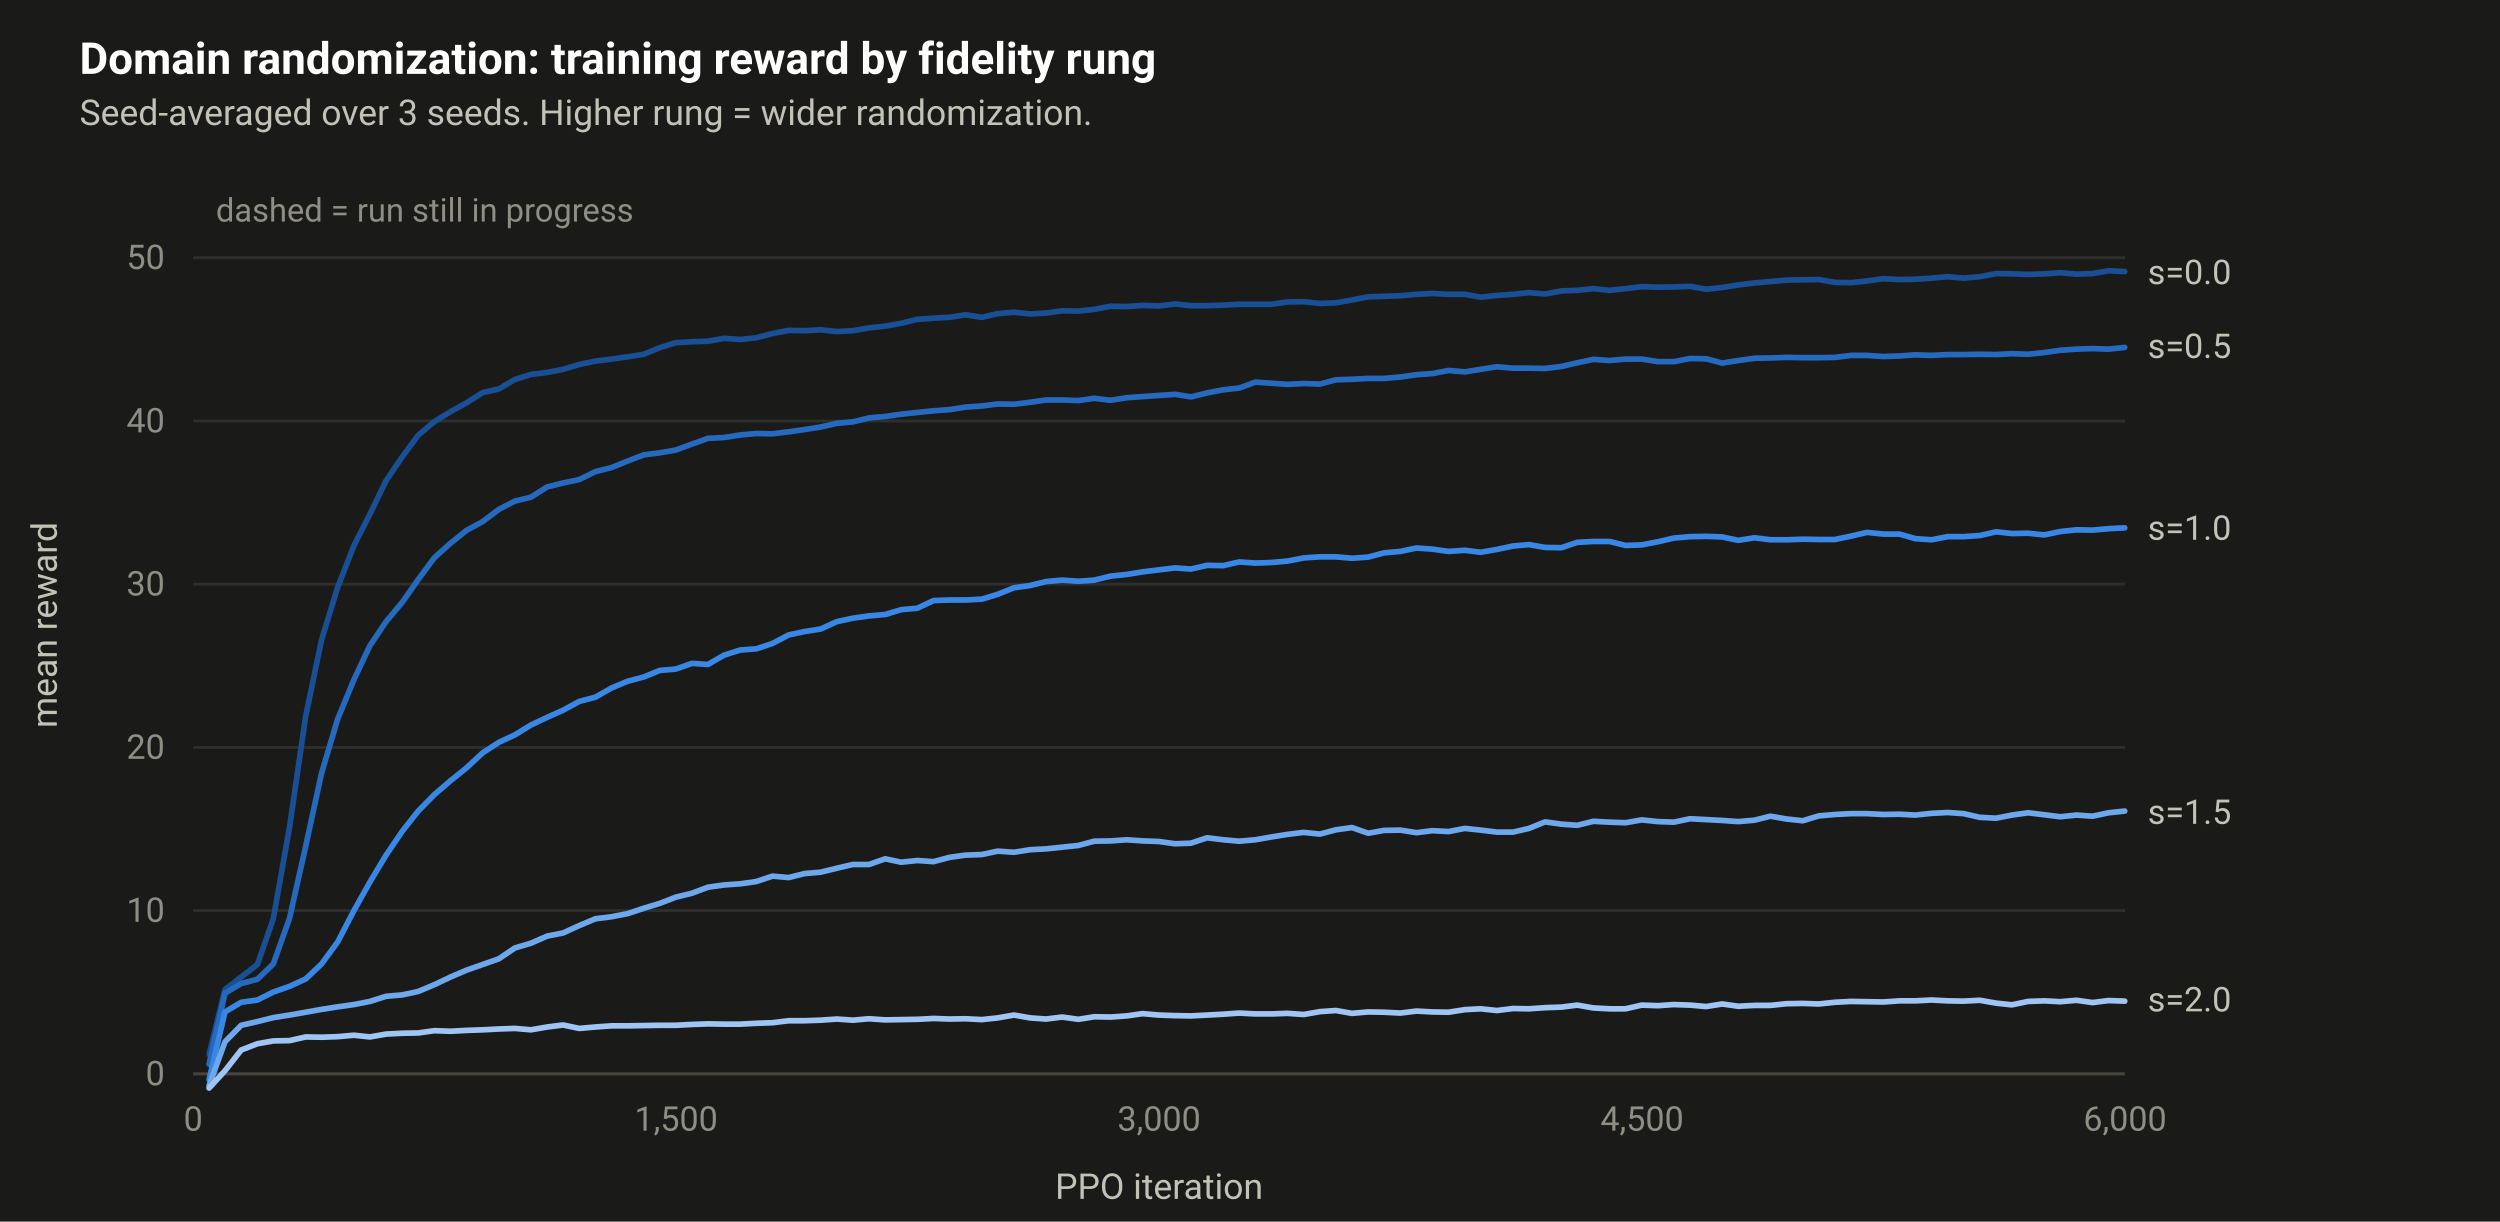
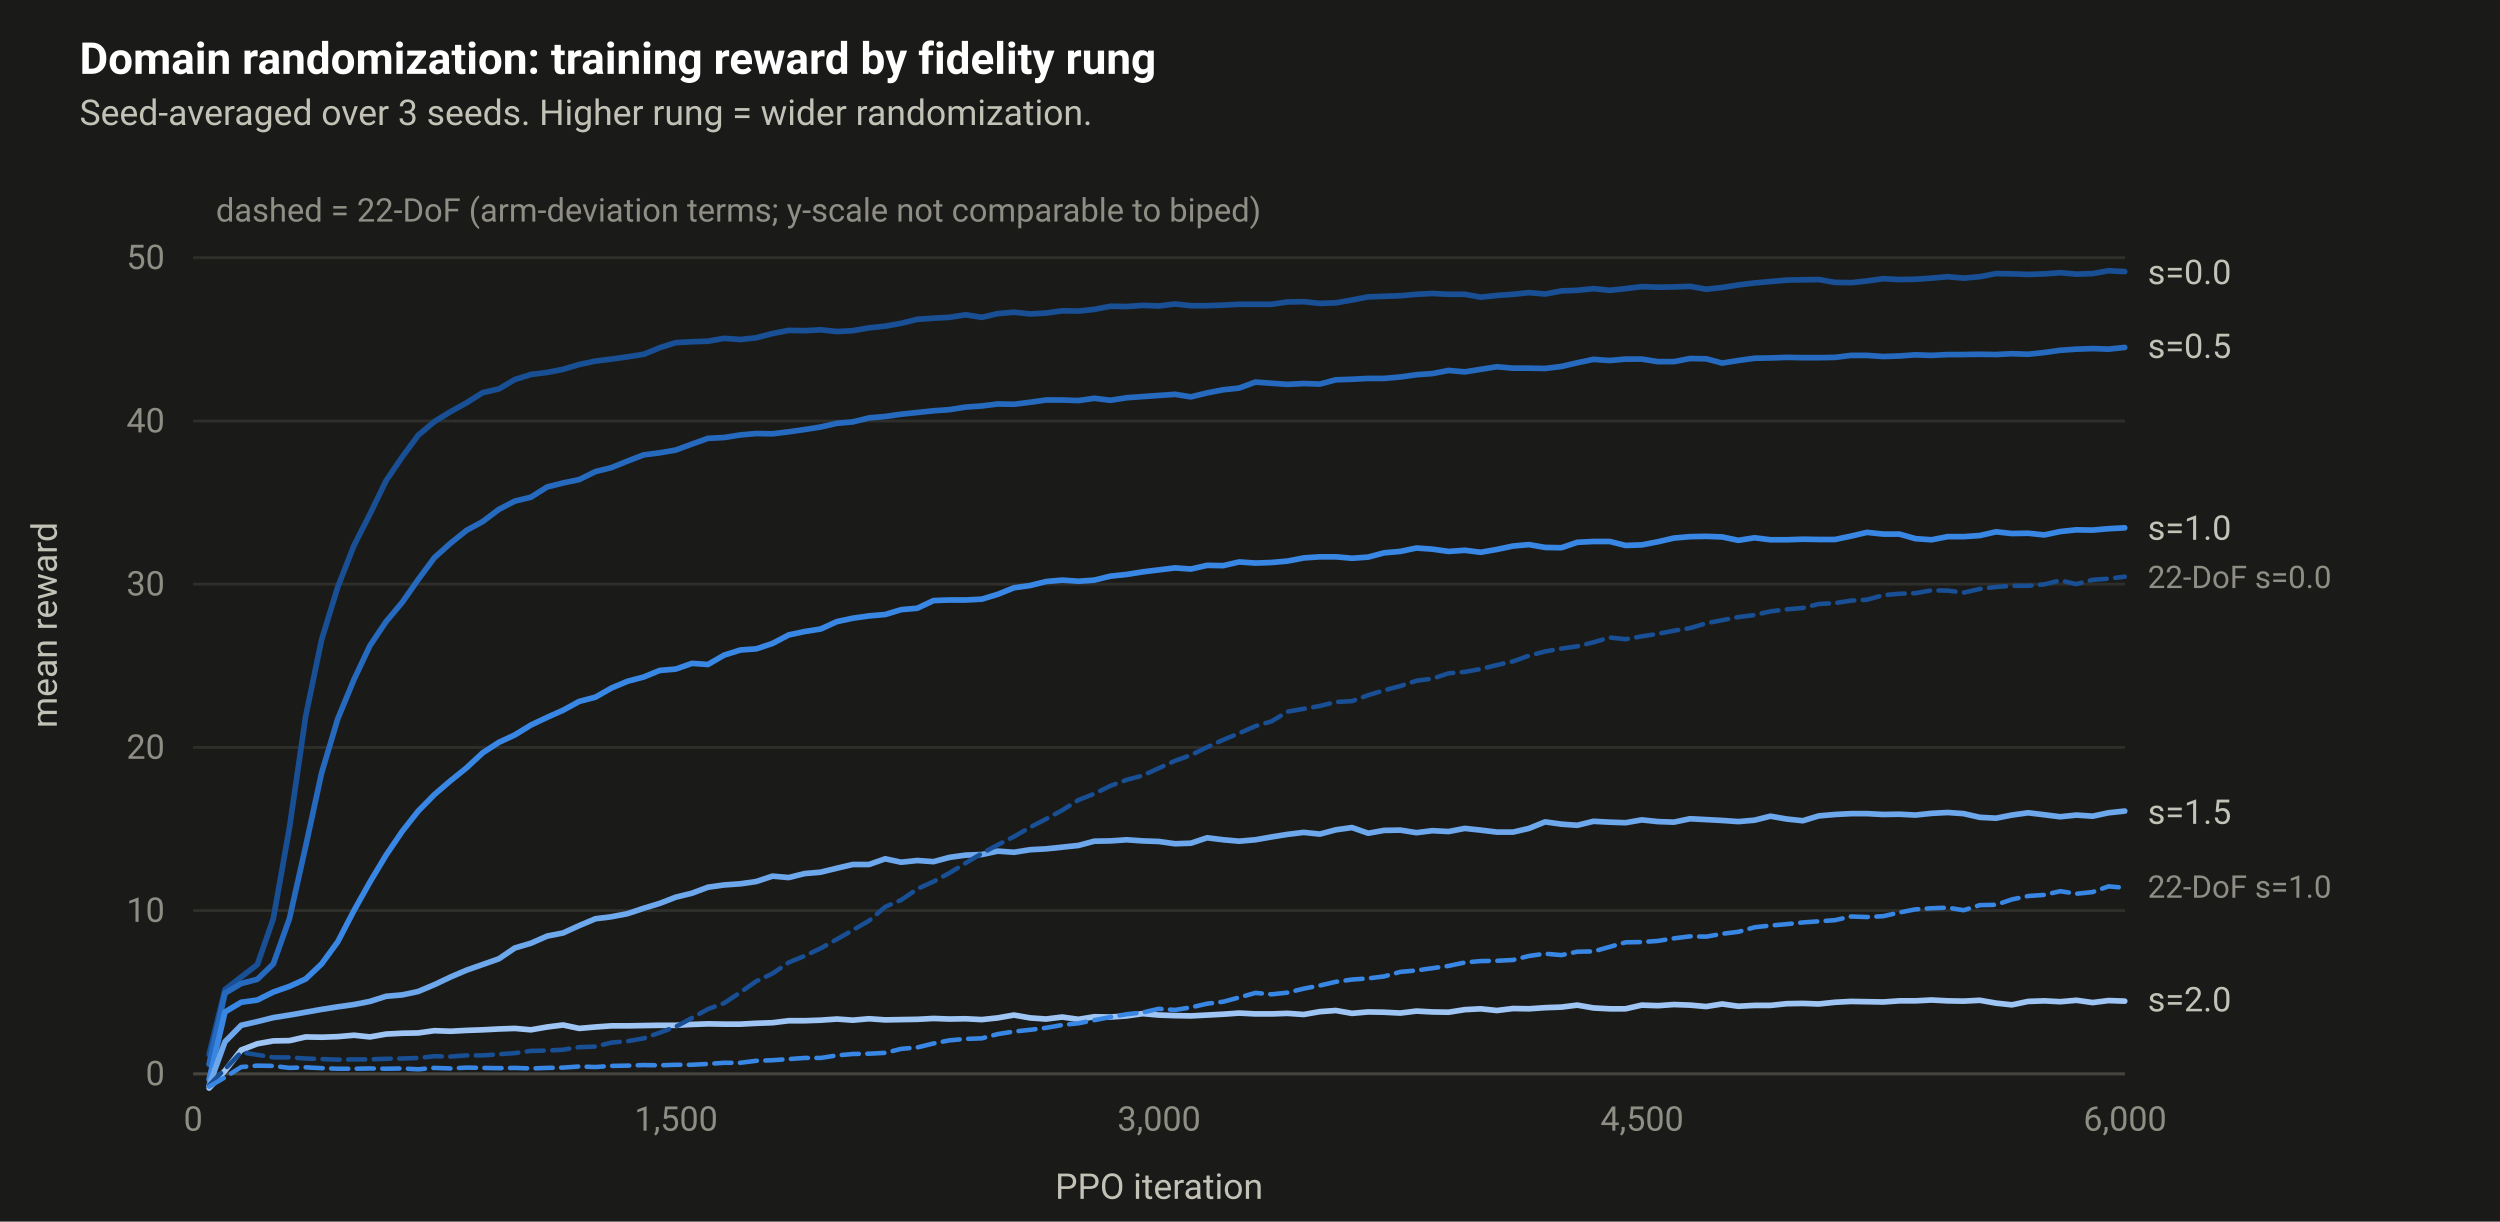
<svg xmlns="http://www.w3.org/2000/svg" width="880" height="430" viewBox="0 0 880 430" role="img">
  <rect width="880" height="430" fill="#1a1a19" />
  <text x="28" y="26" font-size="15.5" font-weight="600" fill="#ffffff" font-family="ui-sans-serif,-apple-system,'Segoe UI',Roboto,Helvetica,Arial,sans-serif">Domain randomization: training reward by fidelity rung</text>
  <text x="28" y="44" font-size="12.5" fill="#c3c2b7" font-family="ui-sans-serif,-apple-system,'Segoe UI',Roboto,Helvetica,Arial,sans-serif">Seed-averaged over 3 seeds. Higher rung = wider randomization.</text>
  <line x1="68" y1="378.0" x2="748" y2="378.0" stroke="#2e2e2b" stroke-width="1" />
  <text x="58" y="382.0" text-anchor="end" font-size="12" fill="#8f8e85" font-family="ui-sans-serif,-apple-system,'Segoe UI',Roboto,Helvetica,Arial,sans-serif">0</text>
  <line x1="68" y1="320.5" x2="748" y2="320.5" stroke="#2e2e2b" stroke-width="1" />
  <text x="58" y="324.5" text-anchor="end" font-size="12" fill="#8f8e85" font-family="ui-sans-serif,-apple-system,'Segoe UI',Roboto,Helvetica,Arial,sans-serif">10</text>
  <line x1="68" y1="263.1" x2="748" y2="263.1" stroke="#2e2e2b" stroke-width="1" />
  <text x="58" y="267.1" text-anchor="end" font-size="12" fill="#8f8e85" font-family="ui-sans-serif,-apple-system,'Segoe UI',Roboto,Helvetica,Arial,sans-serif">20</text>
  <line x1="68" y1="205.6" x2="748" y2="205.6" stroke="#2e2e2b" stroke-width="1" />
  <text x="58" y="209.6" text-anchor="end" font-size="12" fill="#8f8e85" font-family="ui-sans-serif,-apple-system,'Segoe UI',Roboto,Helvetica,Arial,sans-serif">30</text>
  <line x1="68" y1="148.2" x2="748" y2="148.2" stroke="#2e2e2b" stroke-width="1" />
  <text x="58" y="152.2" text-anchor="end" font-size="12" fill="#8f8e85" font-family="ui-sans-serif,-apple-system,'Segoe UI',Roboto,Helvetica,Arial,sans-serif">40</text>
  <line x1="68" y1="90.7" x2="748" y2="90.7" stroke="#2e2e2b" stroke-width="1" />
  <text x="58" y="94.7" text-anchor="end" font-size="12" fill="#8f8e85" font-family="ui-sans-serif,-apple-system,'Segoe UI',Roboto,Helvetica,Arial,sans-serif">50</text>
  <text x="68.0" y="398" text-anchor="middle" font-size="12" fill="#8f8e85" font-family="ui-sans-serif,-apple-system,'Segoe UI',Roboto,Helvetica,Arial,sans-serif">0</text>
  <text x="238.0" y="398" text-anchor="middle" font-size="12" fill="#8f8e85" font-family="ui-sans-serif,-apple-system,'Segoe UI',Roboto,Helvetica,Arial,sans-serif">1,500</text>
  <text x="408.0" y="398" text-anchor="middle" font-size="12" fill="#8f8e85" font-family="ui-sans-serif,-apple-system,'Segoe UI',Roboto,Helvetica,Arial,sans-serif">3,000</text>
  <text x="578.0" y="398" text-anchor="middle" font-size="12" fill="#8f8e85" font-family="ui-sans-serif,-apple-system,'Segoe UI',Roboto,Helvetica,Arial,sans-serif">4,500</text>
  <text x="748.0" y="398" text-anchor="middle" font-size="12" fill="#8f8e85" font-family="ui-sans-serif,-apple-system,'Segoe UI',Roboto,Helvetica,Arial,sans-serif">6,000</text>
  <line x1="68" y1="378" x2="748" y2="378" stroke="#45443f" stroke-width="1" />
  <text x="408" y="422" text-anchor="middle" font-size="12.5" fill="#c3c2b7" font-family="ui-sans-serif,-apple-system,'Segoe UI',Roboto,Helvetica,Arial,sans-serif">PPO iteration</text>
  <text transform="translate(20,220) rotate(-90)" text-anchor="middle" font-size="12.5" fill="#c3c2b7" font-family="ui-sans-serif,-apple-system,'Segoe UI',Roboto,Helvetica,Arial,sans-serif">mean reward</text>
  <path d="M73.6,371.2 L79.2,348.3 L84.9,343.9 L90.6,339.5 L96.2,323.4 L101.9,291.3 L107.6,252.1 L113.2,225.2 L118.9,206.6 L124.6,192.0 L130.2,181.0 L135.9,169.2 L141.6,160.8 L147.2,153.2 L152.9,148.4 L158.6,144.9 L164.2,141.8 L169.9,138.2 L175.6,136.9 L181.2,133.6 L186.9,131.8 L192.6,131.1 L198.2,130.0 L203.9,128.3 L209.6,127.1 L215.2,126.4 L220.9,125.6 L226.6,124.7 L232.2,122.4 L237.9,120.6 L243.6,120.3 L249.2,120.1 L254.9,119.1 L260.6,119.5 L266.2,118.9 L271.9,117.4 L277.6,116.3 L283.2,116.4 L288.9,116.1 L294.6,116.7 L300.2,116.4 L305.9,115.4 L311.6,114.8 L317.2,113.8 L322.9,112.4 L328.6,112.0 L334.2,111.7 L339.9,110.8 L345.6,111.7 L351.2,110.4 L356.9,109.9 L362.6,110.5 L368.2,110.2 L373.9,109.4 L379.6,109.5 L385.2,108.9 L390.9,107.8 L396.6,107.9 L402.2,107.5 L407.9,107.7 L413.6,107.0 L419.2,107.6 L424.9,107.6 L430.6,107.4 L436.2,107.1 L441.9,107.1 L447.6,107.1 L453.2,106.3 L458.9,106.2 L464.6,106.8 L470.2,106.6 L475.9,105.6 L481.6,104.5 L487.2,104.3 L492.9,104.1 L498.6,103.6 L504.2,103.3 L509.9,103.6 L515.6,103.6 L521.2,104.6 L526.9,104.0 L532.6,103.6 L538.2,103.0 L543.9,103.5 L549.6,102.4 L555.2,102.2 L560.9,101.6 L566.6,102.2 L572.2,101.6 L577.9,100.9 L583.6,101.1 L589.2,101.0 L594.9,100.8 L600.6,101.8 L606.2,101.2 L611.9,100.3 L617.6,99.6 L623.2,99.1 L628.9,98.6 L634.6,98.5 L640.2,98.4 L645.9,99.4 L651.6,99.5 L657.2,98.9 L662.9,98.1 L668.6,98.4 L674.2,98.3 L679.9,97.9 L685.6,97.4 L691.2,97.9 L696.9,97.4 L702.6,96.3 L708.2,96.4 L713.9,96.6 L719.6,96.4 L725.2,96.0 L730.9,96.5 L736.6,96.3 L742.2,95.3 L747.9,95.6" fill="none" stroke="#184f95" stroke-width="2" stroke-linejoin="round" stroke-linecap="round" opacity="1.0" />
  <text x="756" y="100" font-size="12" fill="#c3c2b7" font-family="ui-sans-serif,-apple-system,'Segoe UI',Roboto,Helvetica,Arial,sans-serif">s=0.0</text>
  <path d="M73.6,374.6 L79.2,349.6 L84.9,346.2 L90.6,344.7 L96.2,339.3 L101.9,323.3 L107.6,297.9 L113.2,272.1 L118.9,253.0 L124.6,239.2 L130.2,227.3 L135.9,218.8 L141.6,212.0 L147.2,204.0 L152.9,196.3 L158.6,191.2 L164.2,186.7 L169.9,183.6 L175.6,179.3 L181.2,176.4 L186.9,175.0 L192.6,171.4 L198.2,170.0 L203.9,168.8 L209.6,166.0 L215.2,164.6 L220.9,162.3 L226.6,160.1 L232.2,159.4 L237.9,158.4 L243.6,156.3 L249.2,154.3 L254.9,154.0 L260.6,153.1 L266.2,152.6 L271.9,152.7 L277.6,152.0 L283.2,151.2 L288.9,150.3 L294.6,149.0 L300.2,148.5 L305.9,147.1 L311.6,146.6 L317.2,145.8 L322.9,145.2 L328.6,144.6 L334.2,144.2 L339.9,143.3 L345.6,142.9 L351.2,142.2 L356.9,142.3 L362.6,141.6 L368.2,140.8 L373.9,140.8 L379.6,141.0 L385.2,140.2 L390.9,140.9 L396.6,140.0 L402.2,139.6 L407.9,139.2 L413.6,138.8 L419.2,139.7 L424.9,138.3 L430.6,137.2 L436.2,136.6 L441.9,134.5 L447.6,134.9 L453.2,135.3 L458.9,135.0 L464.6,135.2 L470.2,133.7 L475.9,133.5 L481.6,133.2 L487.2,133.2 L492.9,132.7 L498.6,131.9 L504.2,131.5 L509.9,130.4 L515.6,130.9 L521.2,130.0 L526.9,129.1 L532.6,129.6 L538.2,129.6 L543.9,129.7 L549.6,129.0 L555.2,127.7 L560.9,126.5 L566.6,126.9 L572.2,126.4 L577.9,126.4 L583.6,127.3 L589.2,127.3 L594.9,126.2 L600.6,126.3 L606.2,127.8 L611.9,126.9 L617.6,126.1 L623.2,126.0 L628.9,125.8 L634.6,125.9 L640.2,125.9 L645.9,125.8 L651.6,125.1 L657.2,125.1 L662.9,125.5 L668.6,125.3 L674.2,124.9 L679.9,125.1 L685.6,124.8 L691.2,124.8 L696.9,124.7 L702.6,124.8 L708.2,124.5 L713.9,124.7 L719.6,124.1 L725.2,123.3 L730.9,122.9 L736.6,122.7 L742.2,122.9 L747.9,122.3" fill="none" stroke="#256abf" stroke-width="2" stroke-linejoin="round" stroke-linecap="round" opacity="1.0" />
  <text x="756" y="126" font-size="12" fill="#c3c2b7" font-family="ui-sans-serif,-apple-system,'Segoe UI',Roboto,Helvetica,Arial,sans-serif">s=0.5</text>
  <path d="M73.6,380.0 L79.2,356.2 L84.9,352.8 L90.6,352.0 L96.2,349.2 L101.9,347.2 L107.6,344.6 L113.2,339.3 L118.9,331.5 L124.6,320.5 L130.2,310.5 L135.9,301.0 L141.6,292.6 L147.2,285.5 L152.9,279.7 L158.6,274.8 L164.2,270.3 L169.9,265.0 L175.6,261.3 L181.2,258.7 L186.9,255.2 L192.6,252.5 L198.2,250.0 L203.9,246.9 L209.6,245.4 L215.2,242.2 L220.9,239.8 L226.6,238.3 L232.2,236.0 L237.9,235.5 L243.6,233.5 L249.2,233.9 L254.9,230.6 L260.6,228.8 L266.2,228.4 L271.9,226.5 L277.6,223.5 L283.2,222.3 L288.9,221.4 L294.6,218.8 L300.2,217.6 L305.9,216.8 L311.6,216.3 L317.2,214.6 L322.9,214.1 L328.6,211.4 L334.2,211.2 L339.9,211.2 L345.6,210.9 L351.2,209.2 L356.9,206.9 L362.6,206.1 L368.2,204.7 L373.9,204.2 L379.6,204.6 L385.2,204.2 L390.9,202.8 L396.6,202.2 L402.2,201.3 L407.9,200.6 L413.6,199.9 L419.2,200.3 L424.9,199.0 L430.6,199.1 L436.2,197.8 L441.9,198.2 L447.6,198.0 L453.2,197.5 L458.9,196.4 L464.6,196.0 L470.2,196.0 L475.9,196.5 L481.6,196.1 L487.2,194.6 L492.9,194.1 L498.6,192.9 L504.2,193.3 L509.9,194.1 L515.6,193.7 L521.2,194.4 L526.9,193.4 L532.6,192.2 L538.2,191.7 L543.9,192.7 L549.6,192.8 L555.2,190.9 L560.9,190.6 L566.6,190.6 L572.2,192.0 L577.9,191.8 L583.6,190.7 L589.2,189.4 L594.9,188.9 L600.6,188.8 L606.2,189.0 L611.9,190.2 L617.6,189.3 L623.2,190.0 L628.9,190.0 L634.6,189.8 L640.2,189.9 L645.9,189.9 L651.6,188.7 L657.2,187.4 L662.9,188.0 L668.6,188.0 L674.2,189.6 L679.9,190.0 L685.6,188.9 L691.2,188.9 L696.9,188.5 L702.6,187.2 L708.2,187.8 L713.9,187.7 L719.6,188.3 L725.2,187.1 L730.9,186.5 L736.6,186.6 L742.2,186.1 L747.9,185.8" fill="none" stroke="#3987e5" stroke-width="2" stroke-linejoin="round" stroke-linecap="round" opacity="1.0" />
  <text x="756" y="190" font-size="12" fill="#c3c2b7" font-family="ui-sans-serif,-apple-system,'Segoe UI',Roboto,Helvetica,Arial,sans-serif">s=1.0</text>
  <path d="M73.6,382.1 L79.2,366.7 L84.9,360.9 L90.6,359.6 L96.2,358.2 L101.9,357.3 L107.6,356.3 L113.2,355.3 L118.9,354.4 L124.6,353.6 L130.2,352.5 L135.9,350.7 L141.6,350.2 L147.2,349.0 L152.9,346.6 L158.6,343.9 L164.2,341.5 L169.9,339.5 L175.6,337.5 L181.2,333.7 L186.9,332.0 L192.6,329.5 L198.2,328.4 L203.9,325.8 L209.6,323.4 L215.2,322.7 L220.9,321.6 L226.6,319.7 L232.2,318.0 L237.9,315.8 L243.6,314.4 L249.2,312.3 L254.9,311.5 L260.6,311.1 L266.2,310.3 L271.9,308.4 L277.6,308.9 L283.2,307.5 L288.9,307.0 L294.6,305.6 L300.2,304.3 L305.9,304.3 L311.6,302.3 L317.2,303.5 L322.9,302.9 L328.6,303.3 L334.2,301.8 L339.9,301.0 L345.6,300.8 L351.2,299.6 L356.9,300.0 L362.6,299.1 L368.2,298.8 L373.9,298.2 L379.6,297.6 L385.2,296.1 L390.9,296.0 L396.6,295.6 L402.2,296.0 L407.9,296.2 L413.6,297.0 L419.2,296.8 L424.9,294.9 L430.6,295.6 L436.2,296.1 L441.9,295.6 L447.6,294.6 L453.2,293.7 L458.9,293.0 L464.6,293.6 L470.2,292.1 L475.9,291.3 L481.6,293.3 L487.2,292.3 L492.9,292.2 L498.6,293.1 L504.2,292.4 L509.9,292.7 L515.6,291.6 L521.2,292.2 L526.9,292.9 L532.6,292.9 L538.2,291.6 L543.9,289.3 L549.6,290.1 L555.2,290.5 L560.9,289.1 L566.6,289.4 L572.2,289.6 L577.9,288.6 L583.6,289.2 L589.2,289.4 L594.9,288.2 L600.6,288.5 L606.2,288.8 L611.9,289.2 L617.6,288.7 L623.2,287.3 L628.9,288.3 L634.6,288.9 L640.2,287.2 L645.9,286.7 L651.6,286.4 L657.2,286.4 L662.9,286.7 L668.6,286.6 L674.2,286.9 L679.9,286.3 L685.6,286.0 L691.2,286.4 L696.9,287.7 L702.6,288.0 L708.2,286.9 L713.9,286.1 L719.6,286.8 L725.2,287.5 L730.9,286.9 L736.6,287.3 L742.2,286.1 L747.9,285.5" fill="none" stroke="#6da7ec" stroke-width="2" stroke-linejoin="round" stroke-linecap="round" opacity="1.0" />
  <text x="756" y="290" font-size="12" fill="#c3c2b7" font-family="ui-sans-serif,-apple-system,'Segoe UI',Roboto,Helvetica,Arial,sans-serif">s=1.5</text>
  <path d="M73.6,383.0 L79.2,376.9 L84.9,369.6 L90.6,367.4 L96.2,366.4 L101.9,366.3 L107.6,365.0 L113.2,365.1 L118.9,364.9 L124.6,364.4 L130.2,365.0 L135.9,364.0 L141.6,363.7 L147.2,363.6 L152.9,362.8 L158.6,363.0 L164.2,362.7 L169.9,362.5 L175.6,362.2 L181.2,362.0 L186.9,362.5 L192.6,361.5 L198.2,360.8 L203.9,362.0 L209.6,361.5 L215.2,361.1 L220.9,361.1 L226.6,361.0 L232.2,360.9 L237.9,360.9 L243.6,360.6 L249.2,360.4 L254.9,360.5 L260.6,360.5 L266.2,360.2 L271.9,360.0 L277.6,359.3 L283.2,359.3 L288.9,359.1 L294.6,358.7 L300.2,359.1 L305.9,358.6 L311.6,359.0 L317.2,358.9 L322.9,358.8 L328.6,358.5 L334.2,358.7 L339.9,358.6 L345.6,358.9 L351.2,358.3 L356.9,357.3 L362.6,358.3 L368.2,358.7 L373.9,358.0 L379.6,358.8 L385.2,357.9 L390.9,358.0 L396.6,357.6 L402.2,356.8 L407.9,357.3 L413.6,357.5 L419.2,357.6 L424.9,357.3 L430.6,357.0 L436.2,356.6 L441.9,356.9 L447.6,356.9 L453.2,356.7 L458.9,357.1 L464.6,356.1 L470.2,355.7 L475.9,356.7 L481.6,356.2 L487.2,356.3 L492.9,356.6 L498.6,355.9 L504.2,356.2 L509.9,356.3 L515.6,355.4 L521.2,355.1 L526.9,355.7 L532.6,355.0 L538.2,355.1 L543.9,354.7 L549.6,354.5 L555.2,353.8 L560.9,354.8 L566.6,355.1 L572.2,355.1 L577.9,353.8 L583.6,354.0 L589.2,353.6 L594.9,353.8 L600.6,354.3 L606.2,353.4 L611.9,354.2 L617.6,353.9 L623.2,353.9 L628.9,353.3 L634.6,353.2 L640.2,353.4 L645.9,352.8 L651.6,352.5 L657.2,352.6 L662.9,352.7 L668.6,352.3 L674.2,352.3 L679.9,352.0 L685.6,352.3 L691.2,352.4 L696.9,352.1 L702.6,353.1 L708.2,353.7 L713.9,352.5 L719.6,352.3 L725.2,352.6 L730.9,352.1 L736.6,352.9 L742.2,352.2 L747.9,352.4" fill="none" stroke="#9ec5f4" stroke-width="2" stroke-linejoin="round" stroke-linecap="round" opacity="1.0" />
  <text x="756" y="356" font-size="12" fill="#c3c2b7" font-family="ui-sans-serif,-apple-system,'Segoe UI',Roboto,Helvetica,Arial,sans-serif">s=2.0</text>
-   <text x="76" y="78" font-size="11.5" fill="#8f8e85" font-family="ui-sans-serif,-apple-system,'Segoe UI',Roboto,Helvetica,Arial,sans-serif">dashed = run still in progress</text>
+   <text x="76" y="78" font-size="11.5" fill="#8f8e85" font-family="ui-sans-serif,-apple-system,'Segoe UI',Roboto,Helvetica,Arial,sans-serif">dashed = 22-DoF (arm-deviation terms; y-scale not comparable to biped)</text>
+   <path d="M73.6,382.0 L79.2,376.3 L84.9,370.4 L90.6,371.3 L96.2,372.2 L101.9,372.2 L107.6,372.6 L113.2,372.8 L118.9,373.0 L124.6,372.9 L130.2,372.9 L135.9,372.7 L141.6,372.6 L147.2,372.4 L152.9,371.8 L158.6,371.9 L164.2,371.5 L169.9,371.5 L175.6,371.1 L181.2,370.7 L186.9,369.9 L192.6,369.8 L198.2,369.5 L203.9,368.6 L209.6,368.4 L215.2,367.0 L220.9,366.5 L226.6,365.5 L232.2,363.5 L237.9,361.4 L243.6,358.3 L249.2,355.2 L254.9,353.1 L260.6,349.3 L266.2,345.4 L271.9,342.7 L277.6,338.8 L283.2,336.5 L288.9,333.8 L294.6,330.6 L300.2,327.4 L305.9,324.1 L311.6,319.2 L317.2,316.8 L322.9,312.9 L328.6,310.3 L334.2,307.3 L339.9,303.8 L345.6,300.4 L351.2,297.4 L356.9,294.5 L362.6,291.2 L368.2,288.3 L373.9,285.2 L379.6,281.6 L385.2,279.4 L390.9,276.6 L396.6,274.5 L402.2,273.0 L407.9,270.4 L413.6,267.8 L419.2,265.8 L424.9,263.0 L430.6,260.4 L436.2,258.1 L441.9,255.6 L447.6,253.9 L453.2,250.5 L458.9,249.5 L464.6,248.5 L470.2,247.1 L475.9,246.8 L481.6,244.7 L487.2,243.0 L492.9,241.5 L498.6,239.6 L504.2,238.9 L509.9,237.0 L515.6,236.5 L521.2,235.5 L526.9,234.1 L532.6,232.8 L538.2,230.8 L543.9,229.3 L549.6,228.3 L555.2,227.5 L560.9,226.1 L566.6,224.4 L572.2,225.0 L577.9,224.0 L583.6,223.1 L589.2,222.0 L594.9,221.1 L600.6,219.4 L606.2,218.3 L611.9,217.2 L617.6,216.5 L623.2,215.2 L628.9,214.5 L634.6,214.0 L640.2,212.6 L645.9,212.3 L651.6,211.4 L657.2,211.1 L662.9,209.5 L668.6,209.0 L674.2,208.8 L679.9,207.8 L685.6,207.9 L691.2,208.6 L696.9,207.3 L702.6,206.6 L708.2,206.2 L713.9,206.2 L719.6,205.7 L725.2,204.3 L730.9,205.6 L736.6,204.1 L742.2,203.7 L747.9,203.0" fill="none" stroke="#184f95" stroke-width="1.6" stroke-linejoin="round" stroke-linecap="round" opacity="1.0" stroke-dasharray="6 3" />
+   <text x="756" y="207" font-size="11" fill="#8f8e85" font-family="ui-sans-serif,-apple-system,'Segoe UI',Roboto,Helvetica,Arial,sans-serif">22-DoF s=0.0</text>
+   <path d="M73.6,382.5 L79.2,379.2 L84.9,375.6 L90.6,375.1 L96.2,375.2 L101.9,375.9 L107.6,375.7 L113.2,376.0 L118.9,376.2 L124.6,376.2 L130.2,376.1 L135.9,376.2 L141.6,376.1 L147.2,376.4 L152.9,375.9 L158.6,376.1 L164.2,375.8 L169.9,375.9 L175.6,376.0 L181.2,375.9 L186.9,376.1 L192.6,375.9 L198.2,375.8 L203.9,375.4 L209.6,375.6 L215.2,375.2 L220.9,375.1 L226.6,374.9 L232.2,375.0 L237.9,374.8 L243.6,374.8 L249.2,374.5 L254.9,374.1 L260.6,374.1 L266.2,373.4 L271.9,373.2 L277.6,372.8 L283.2,372.4 L288.9,372.4 L294.6,371.5 L300.2,371.0 L305.9,370.9 L311.6,370.6 L317.2,369.2 L322.9,368.7 L328.6,367.3 L334.2,366.2 L339.9,365.7 L345.6,365.5 L351.2,364.0 L356.9,363.1 L362.6,362.5 L368.2,361.8 L373.9,360.8 L379.6,360.2 L385.2,359.1 L390.9,358.0 L396.6,357.0 L402.2,356.4 L407.9,355.1 L413.6,355.5 L419.2,354.6 L424.9,353.3 L430.6,352.6 L436.2,351.1 L441.9,349.5 L447.6,350.0 L453.2,349.4 L458.9,348.0 L464.6,346.9 L470.2,345.6 L475.9,344.8 L481.6,344.4 L487.2,343.7 L492.9,342.1 L498.6,341.6 L504.2,340.8 L509.9,340.0 L515.6,338.8 L521.2,338.3 L526.9,338.2 L532.6,337.9 L538.2,336.5 L543.9,335.7 L549.6,336.2 L555.2,335.0 L560.9,334.9 L566.6,333.3 L572.2,331.7 L577.9,331.6 L583.6,331.2 L589.2,330.3 L594.9,329.6 L600.6,329.7 L606.2,328.7 L611.9,328.0 L617.6,326.4 L623.2,325.8 L628.9,325.3 L634.6,324.7 L640.2,324.3 L645.9,323.9 L651.6,322.6 L657.2,322.8 L662.9,322.5 L668.6,321.2 L674.2,320.1 L679.9,319.7 L685.6,319.5 L691.2,320.4 L696.9,318.6 L702.6,318.5 L708.2,316.6 L713.9,315.4 L719.6,315.0 L725.2,313.7 L730.9,314.6 L736.6,314.0 L742.2,312.0 L747.9,312.5" fill="none" stroke="#3987e5" stroke-width="1.6" stroke-linejoin="round" stroke-linecap="round" opacity="1.0" stroke-dasharray="6 3" />
+   <text x="756" y="316" font-size="11" fill="#8f8e85" font-family="ui-sans-serif,-apple-system,'Segoe UI',Roboto,Helvetica,Arial,sans-serif">22-DoF s=1.0</text>
</svg>
